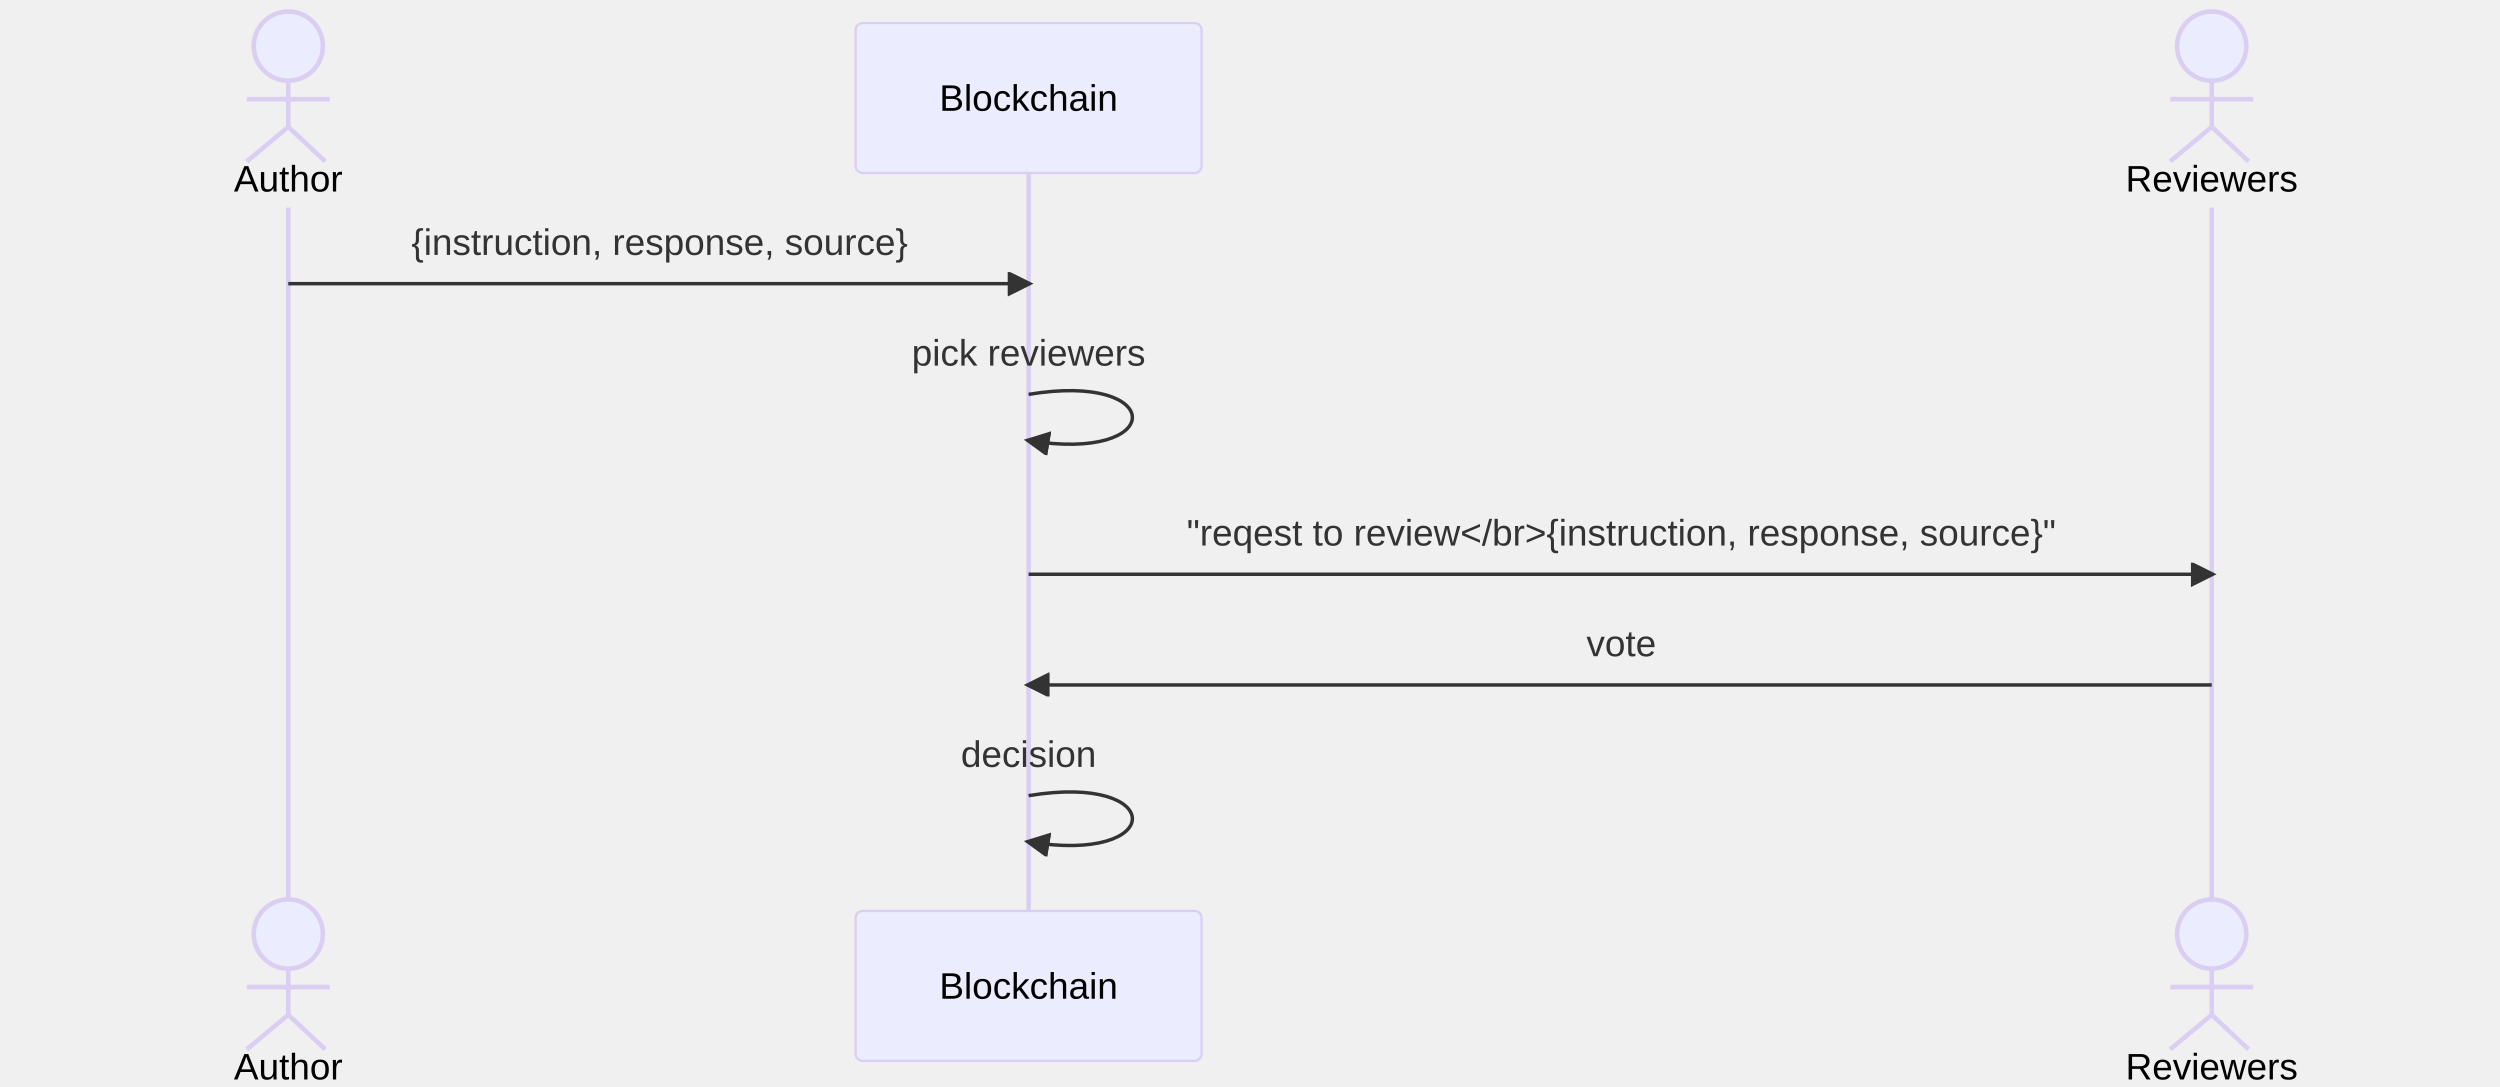
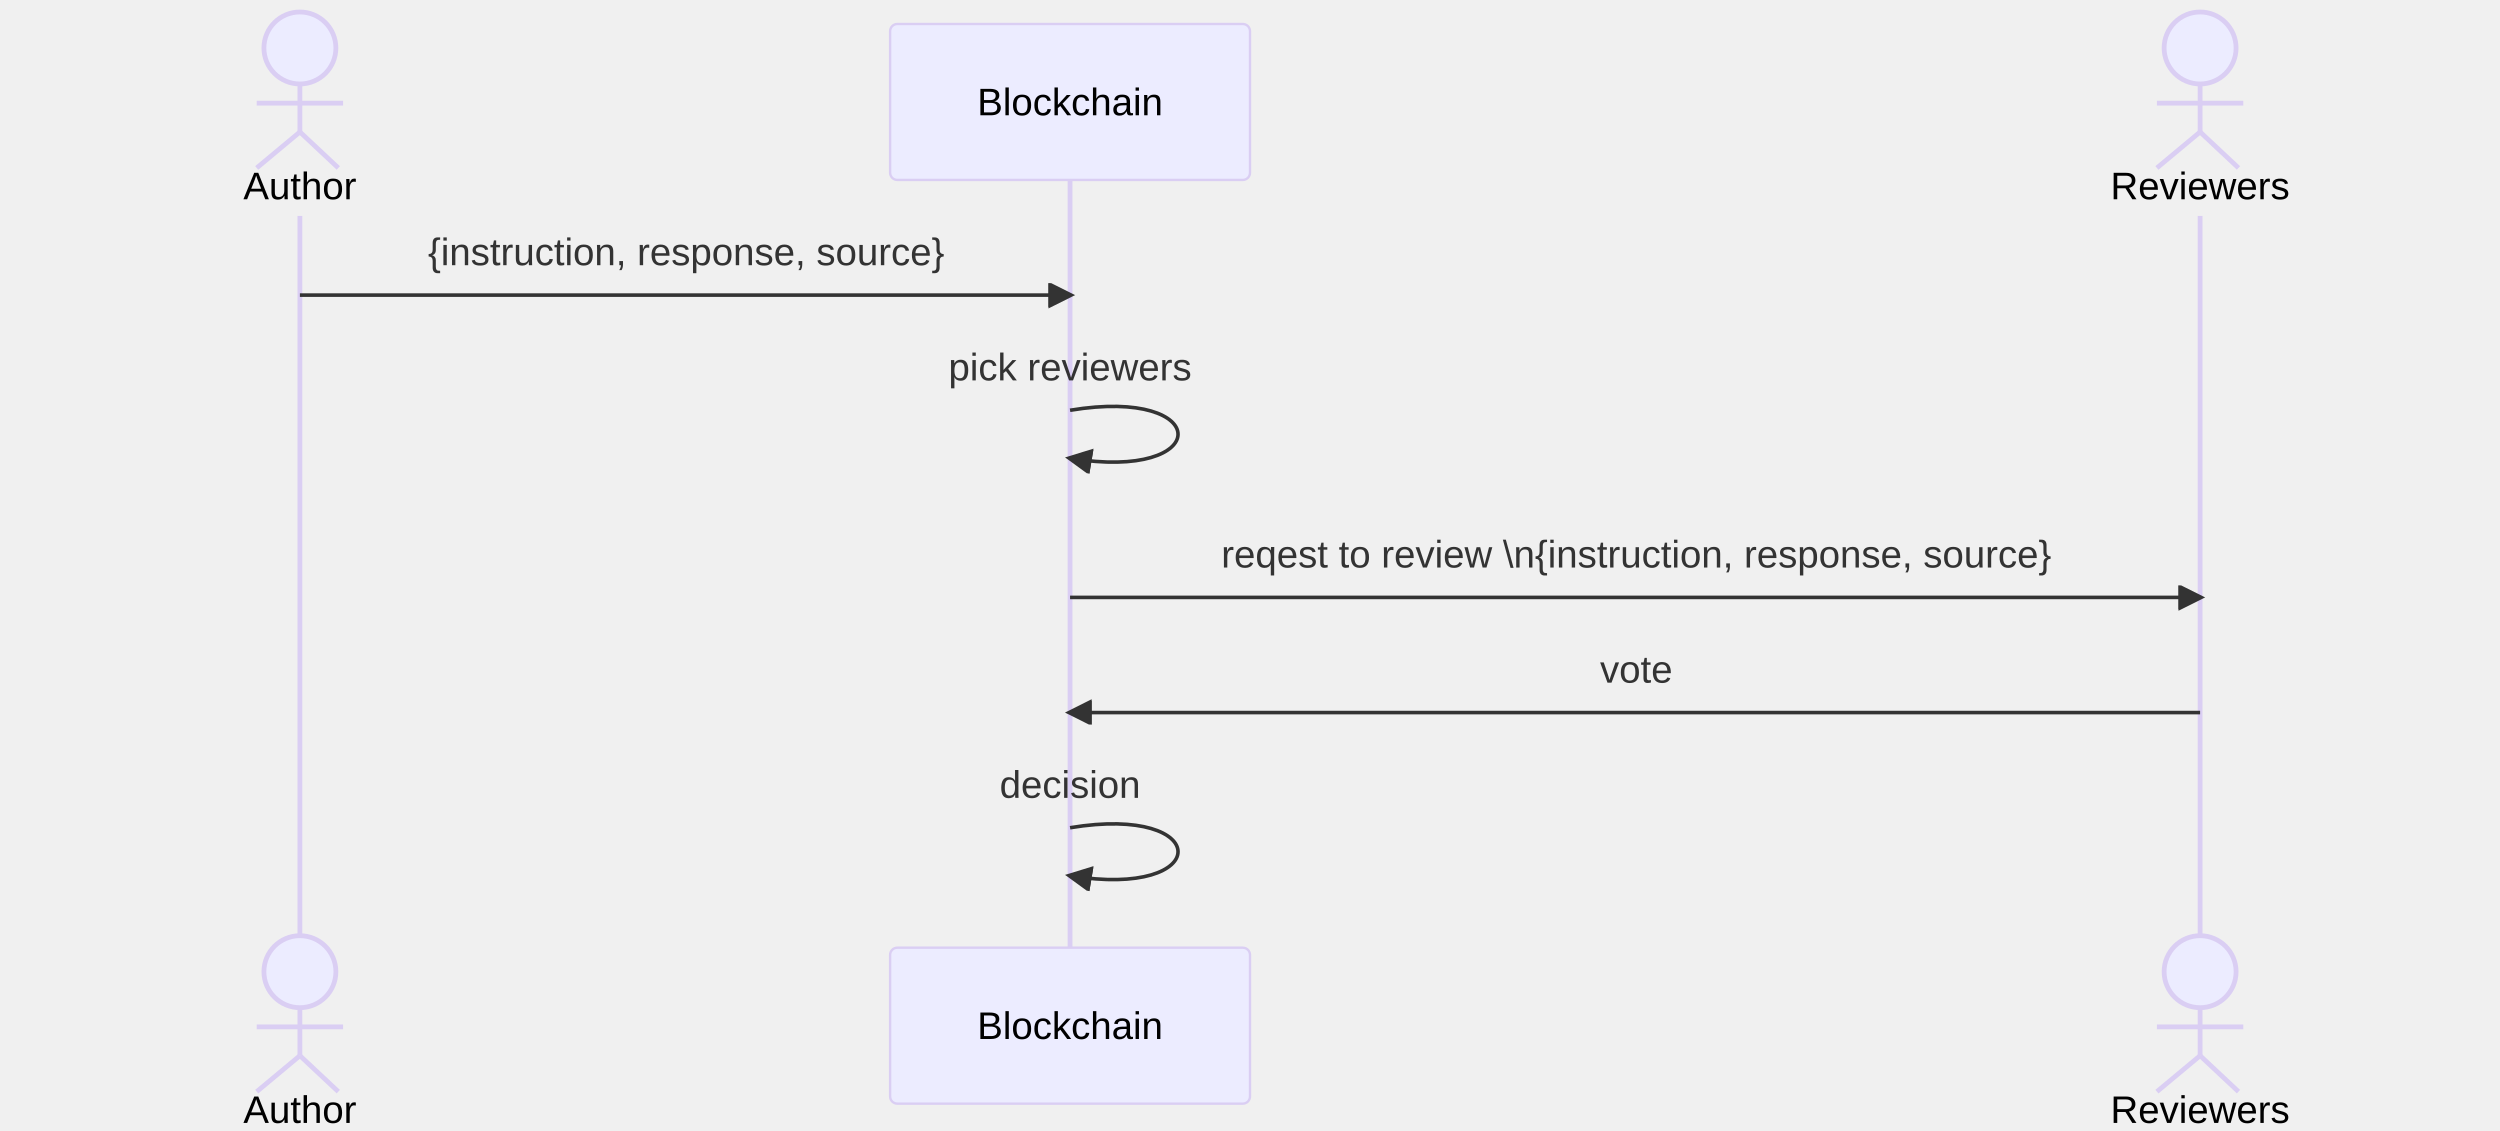
- <svg xmlns="http://www.w3.org/2000/svg" aria-roledescription="sequence" role="graphics-document document" viewBox="-50 -10 1084 471" style="max-width: 1084px; background-color: white;" width="100%" id="my-svg">
+ <svg xmlns="http://www.w3.org/2000/svg" aria-roledescription="sequence" role="graphics-document document" viewBox="-50 -10 1042 471" style="max-width: 1042px; background-color: white;" width="100%" id="my-svg">
  <g>
    <rect class="actor" ry="3" rx="3" height="65" width="150" stroke="#666" fill="#eaeaea" y="385" x="321" />
    <text style="text-anchor: middle; font-size: 16px; font-weight: 400;" class="actor" alignment-baseline="central" dominant-baseline="central" y="417.5" x="396">
      <tspan dy="0" x="396">Blockchain</tspan>
    </text>
  </g>
  <g>
    <line stroke="#999" stroke-width="0.5px" class="200" y2="385" x2="396" y1="5" x1="396" id="actor1" />
    <g id="root-1">
      <rect class="actor" ry="3" rx="3" height="65" width="150" stroke="#666" fill="#eaeaea" y="0" x="321" />
      <text style="text-anchor: middle; font-size: 16px; font-weight: 400;" class="actor" alignment-baseline="central" dominant-baseline="central" y="32.5" x="396">
        <tspan dy="0" x="396">Blockchain</tspan>
      </text>
    </g>
  </g>
  <style>#my-svg{font-family:"trebuchet ms",verdana,arial,sans-serif;font-size:16px;fill:#333;}#my-svg .error-icon{fill:#552222;}#my-svg .error-text{fill:#552222;stroke:#552222;}#my-svg .edge-thickness-normal{stroke-width:2px;}#my-svg .edge-thickness-thick{stroke-width:3.5px;}#my-svg .edge-pattern-solid{stroke-dasharray:0;}#my-svg .edge-pattern-dashed{stroke-dasharray:3;}#my-svg .edge-pattern-dotted{stroke-dasharray:2;}#my-svg .marker{fill:#333333;stroke:#333333;}#my-svg .marker.cross{stroke:#333333;}#my-svg svg{font-family:"trebuchet ms",verdana,arial,sans-serif;font-size:16px;}#my-svg .actor{stroke:hsl(259.626, 59.777%, 87.902%);fill:#ECECFF;}#my-svg text.actor&gt;tspan{fill:black;stroke:none;}#my-svg .actor-line{stroke:grey;}#my-svg .messageLine0{stroke-width:1.5;stroke-dasharray:none;stroke:#333;}#my-svg .messageLine1{stroke-width:1.5;stroke-dasharray:2,2;stroke:#333;}#my-svg #arrowhead path{fill:#333;stroke:#333;}#my-svg .sequenceNumber{fill:white;}#my-svg #sequencenumber{fill:#333;}#my-svg #crosshead path{fill:#333;stroke:#333;}#my-svg .messageText{fill:#333;stroke:none;}#my-svg .labelBox{stroke:hsl(259.626, 59.777%, 87.902%);fill:#ECECFF;}#my-svg .labelText,#my-svg .labelText&gt;tspan{fill:black;stroke:none;}#my-svg .loopText,#my-svg .loopText&gt;tspan{fill:black;stroke:none;}#my-svg .loopLine{stroke-width:2px;stroke-dasharray:2,2;stroke:hsl(259.626, 59.777%, 87.902%);fill:hsl(259.626, 59.777%, 87.902%);}#my-svg .note{stroke:#aaaa33;fill:#fff5ad;}#my-svg .noteText,#my-svg .noteText&gt;tspan{fill:black;stroke:none;}#my-svg .activation0{fill:#f4f4f4;stroke:#666;}#my-svg .activation1{fill:#f4f4f4;stroke:#666;}#my-svg .activation2{fill:#f4f4f4;stroke:#666;}#my-svg .actorPopupMenu{position:absolute;}#my-svg .actorPopupMenuPanel{position:absolute;fill:#ECECFF;box-shadow:0px 8px 16px 0px rgba(0,0,0,0.2);filter:drop-shadow(3px 5px 2px rgb(0 0 0 / 0.4));}#my-svg .actor-man line{stroke:hsl(259.626, 59.777%, 87.902%);fill:#ECECFF;}#my-svg .actor-man circle,#my-svg line{stroke:hsl(259.626, 59.777%, 87.902%);fill:#ECECFF;stroke-width:2px;}#my-svg :root{--mermaid-font-family:"trebuchet ms",verdana,arial,sans-serif;}</style>
  <g />
  <defs>
    <symbol height="24" width="24" id="computer">
      <path d="M2 2v13h20v-13h-20zm18 11h-16v-9h16v9zm-10.228 6l.466-1h3.524l.467 1h-4.457zm14.228 3h-24l2-6h2.104l-1.33 4h18.45l-1.297-4h2.073l2 6zm-5-10h-14v-7h14v7z" transform="scale(.5)" />
    </symbol>
  </defs>
  <defs>
    <symbol clip-rule="evenodd" fill-rule="evenodd" id="database">
      <path d="M12.258.001l.256.004.255.005.253.008.251.01.249.012.247.015.246.016.242.019.241.02.239.023.236.024.233.027.231.028.229.031.225.032.223.034.22.036.217.038.214.04.211.041.208.043.205.045.201.046.198.048.194.05.191.051.187.053.183.054.18.056.175.057.172.059.168.06.163.061.16.063.155.064.15.066.074.033.073.033.071.034.07.034.069.035.068.035.067.035.066.035.064.036.064.036.062.036.06.036.06.037.058.037.058.037.055.038.055.038.053.038.052.038.051.039.05.039.048.039.047.039.045.04.044.04.043.04.041.04.04.041.039.041.037.041.036.041.034.041.033.042.032.042.03.042.029.042.027.042.026.043.024.043.023.043.021.043.02.043.018.044.017.043.015.044.013.044.012.044.011.045.009.044.007.045.006.045.004.045.002.045.001.045v17l-.001.045-.002.045-.004.045-.006.045-.007.045-.009.044-.011.045-.012.044-.013.044-.015.044-.017.043-.018.044-.02.043-.021.043-.023.043-.024.043-.026.043-.027.042-.029.042-.03.042-.032.042-.033.042-.034.041-.036.041-.037.041-.039.041-.04.041-.041.04-.043.04-.044.04-.045.04-.047.039-.048.039-.05.039-.051.039-.052.038-.053.038-.055.038-.055.038-.058.037-.058.037-.06.037-.06.036-.062.036-.064.036-.064.036-.066.035-.067.035-.068.035-.069.035-.07.034-.071.034-.073.033-.074.033-.15.066-.155.064-.16.063-.163.061-.168.06-.172.059-.175.057-.18.056-.183.054-.187.053-.191.051-.194.05-.198.048-.201.046-.205.045-.208.043-.211.041-.214.04-.217.038-.22.036-.223.034-.225.032-.229.031-.231.028-.233.027-.236.024-.239.023-.241.02-.242.019-.246.016-.247.015-.249.012-.251.01-.253.008-.255.005-.256.004-.258.001-.258-.001-.256-.004-.255-.005-.253-.008-.251-.01-.249-.012-.247-.015-.245-.016-.243-.019-.241-.02-.238-.023-.236-.024-.234-.027-.231-.028-.228-.031-.226-.032-.223-.034-.22-.036-.217-.038-.214-.04-.211-.041-.208-.043-.204-.045-.201-.046-.198-.048-.195-.05-.19-.051-.187-.053-.184-.054-.179-.056-.176-.057-.172-.059-.167-.06-.164-.061-.159-.063-.155-.064-.151-.066-.074-.033-.072-.033-.072-.034-.07-.034-.069-.035-.068-.035-.067-.035-.066-.035-.064-.036-.063-.036-.062-.036-.061-.036-.06-.037-.058-.037-.057-.037-.056-.038-.055-.038-.053-.038-.052-.038-.051-.039-.049-.039-.049-.039-.046-.039-.046-.04-.044-.04-.043-.04-.041-.04-.04-.041-.039-.041-.037-.041-.036-.041-.034-.041-.033-.042-.032-.042-.03-.042-.029-.042-.027-.042-.026-.043-.024-.043-.023-.043-.021-.043-.02-.043-.018-.044-.017-.043-.015-.044-.013-.044-.012-.044-.011-.045-.009-.044-.007-.045-.006-.045-.004-.045-.002-.045-.001-.045v-17l.001-.045.002-.045.004-.045.006-.045.007-.045.009-.044.011-.045.012-.044.013-.044.015-.044.017-.043.018-.044.02-.043.021-.043.023-.043.024-.043.026-.043.027-.042.029-.042.03-.042.032-.042.033-.042.034-.041.036-.041.037-.041.039-.041.04-.041.041-.04.043-.04.044-.04.046-.04.046-.039.049-.039.049-.039.051-.039.052-.038.053-.038.055-.038.056-.038.057-.037.058-.037.06-.037.061-.036.062-.036.063-.036.064-.036.066-.035.067-.035.068-.035.069-.035.07-.034.072-.034.072-.033.074-.033.151-.066.155-.064.159-.063.164-.061.167-.06.172-.059.176-.057.179-.056.184-.054.187-.053.19-.051.195-.05.198-.048.201-.046.204-.045.208-.043.211-.041.214-.04.217-.038.22-.036.223-.034.226-.032.228-.031.231-.028.234-.027.236-.024.238-.023.241-.02.243-.019.245-.016.247-.015.249-.012.251-.01.253-.008.255-.005.256-.004.258-.001.258.001zm-9.258 20.499v.01l.001.021.003.021.004.022.005.021.006.022.007.022.009.023.01.022.011.023.012.023.013.023.015.023.016.024.017.023.018.024.019.024.021.024.022.025.023.024.024.025.052.049.056.05.061.051.066.051.07.051.075.051.079.052.084.052.088.052.092.052.097.052.102.051.105.052.11.052.114.051.119.051.123.051.127.05.131.05.135.05.139.048.144.049.147.047.152.047.155.047.16.045.163.045.167.043.171.043.176.041.178.041.183.039.187.039.19.037.194.035.197.035.202.033.204.031.209.03.212.029.216.027.219.025.222.024.226.021.23.02.233.018.236.016.24.015.243.012.246.01.249.008.253.005.256.004.259.001.26-.001.257-.004.254-.005.25-.008.247-.011.244-.012.241-.014.237-.016.233-.018.231-.021.226-.021.224-.024.22-.026.216-.027.212-.028.21-.031.205-.031.202-.034.198-.034.194-.036.191-.037.187-.039.183-.04.179-.04.175-.042.172-.043.168-.044.163-.045.16-.046.155-.046.152-.047.148-.048.143-.049.139-.049.136-.05.131-.05.126-.05.123-.051.118-.052.114-.051.11-.052.106-.052.101-.052.096-.052.092-.052.088-.053.083-.051.079-.052.074-.052.07-.051.065-.051.06-.051.056-.05.051-.05.023-.024.023-.025.021-.024.02-.024.019-.024.018-.024.017-.024.015-.023.014-.024.013-.023.012-.023.01-.023.01-.022.008-.022.006-.022.006-.022.004-.022.004-.021.001-.021.001-.021v-4.127l-.077.055-.08.053-.083.054-.085.053-.087.052-.09.052-.093.051-.095.05-.097.05-.1.049-.102.049-.105.048-.106.047-.109.047-.111.046-.114.045-.115.045-.118.044-.12.043-.122.042-.124.042-.126.041-.128.04-.13.04-.132.038-.134.038-.135.037-.138.037-.139.035-.142.035-.143.034-.144.033-.147.032-.148.031-.15.03-.151.03-.153.029-.154.027-.156.027-.158.026-.159.025-.161.024-.162.023-.163.022-.165.021-.166.02-.167.019-.169.018-.169.017-.171.016-.173.015-.173.014-.175.013-.175.012-.177.011-.178.01-.179.008-.179.008-.181.006-.182.005-.182.004-.184.003-.184.002h-.37l-.184-.002-.184-.003-.182-.004-.182-.005-.181-.006-.179-.008-.179-.008-.178-.01-.176-.011-.176-.012-.175-.013-.173-.014-.172-.015-.171-.016-.17-.017-.169-.018-.167-.019-.166-.02-.165-.021-.163-.022-.162-.023-.161-.024-.159-.025-.157-.026-.156-.027-.155-.027-.153-.029-.151-.03-.15-.03-.148-.031-.146-.032-.145-.033-.143-.034-.141-.035-.14-.035-.137-.037-.136-.037-.134-.038-.132-.038-.13-.04-.128-.04-.126-.041-.124-.042-.122-.042-.12-.044-.117-.043-.116-.045-.113-.045-.112-.046-.109-.047-.106-.047-.105-.048-.102-.049-.1-.049-.097-.05-.095-.05-.093-.052-.09-.051-.087-.052-.085-.053-.083-.054-.08-.054-.077-.054v4.127zm0-5.654v.011l.001.021.003.021.004.021.005.022.006.022.007.022.009.022.01.022.011.023.012.023.013.023.015.024.016.023.017.024.018.024.019.024.021.024.022.024.023.025.024.024.052.05.056.05.061.05.066.051.07.051.075.052.079.051.084.052.088.052.092.052.097.052.102.052.105.052.11.051.114.051.119.052.123.05.127.051.131.05.135.049.139.049.144.048.147.048.152.047.155.046.16.045.163.045.167.044.171.042.176.042.178.04.183.04.187.038.19.037.194.036.197.034.202.033.204.032.209.03.212.028.216.027.219.025.222.024.226.022.23.02.233.018.236.016.24.014.243.012.246.01.249.008.253.006.256.003.259.001.26-.001.257-.003.254-.006.25-.008.247-.01.244-.012.241-.015.237-.016.233-.018.231-.02.226-.022.224-.024.22-.025.216-.027.212-.029.21-.03.205-.032.202-.033.198-.035.194-.036.191-.037.187-.039.183-.039.179-.041.175-.042.172-.043.168-.044.163-.045.16-.045.155-.047.152-.047.148-.048.143-.048.139-.05.136-.049.131-.05.126-.051.123-.051.118-.051.114-.052.11-.052.106-.052.101-.052.096-.052.092-.052.088-.052.083-.052.079-.052.074-.051.07-.052.065-.051.06-.05.056-.051.051-.049.023-.025.023-.024.021-.025.02-.024.019-.024.018-.024.017-.024.015-.023.014-.023.013-.024.012-.022.01-.023.01-.023.008-.022.006-.022.006-.022.004-.021.004-.022.001-.021.001-.021v-4.139l-.077.054-.08.054-.083.054-.085.052-.087.053-.09.051-.093.051-.095.051-.097.05-.1.049-.102.049-.105.048-.106.047-.109.047-.111.046-.114.045-.115.044-.118.044-.12.044-.122.042-.124.042-.126.041-.128.04-.13.039-.132.039-.134.038-.135.037-.138.036-.139.036-.142.035-.143.033-.144.033-.147.033-.148.031-.15.03-.151.03-.153.028-.154.028-.156.027-.158.026-.159.025-.161.024-.162.023-.163.022-.165.021-.166.02-.167.019-.169.018-.169.017-.171.016-.173.015-.173.014-.175.013-.175.012-.177.011-.178.009-.179.009-.179.007-.181.007-.182.005-.182.004-.184.003-.184.002h-.37l-.184-.002-.184-.003-.182-.004-.182-.005-.181-.007-.179-.007-.179-.009-.178-.009-.176-.011-.176-.012-.175-.013-.173-.014-.172-.015-.171-.016-.17-.017-.169-.018-.167-.019-.166-.02-.165-.021-.163-.022-.162-.023-.161-.024-.159-.025-.157-.026-.156-.027-.155-.028-.153-.028-.151-.03-.15-.03-.148-.031-.146-.033-.145-.033-.143-.033-.141-.035-.14-.036-.137-.036-.136-.037-.134-.038-.132-.039-.13-.039-.128-.04-.126-.041-.124-.042-.122-.043-.12-.043-.117-.044-.116-.044-.113-.046-.112-.046-.109-.046-.106-.047-.105-.048-.102-.049-.1-.049-.097-.05-.095-.051-.093-.051-.09-.051-.087-.053-.085-.052-.083-.054-.08-.054-.077-.054v4.139zm0-5.666v.011l.001.02.003.022.004.021.005.022.006.021.007.022.009.023.01.022.011.023.012.023.013.023.015.023.016.024.017.024.018.023.019.024.021.025.022.024.023.024.024.025.052.05.056.05.061.05.066.051.07.051.075.052.079.051.084.052.088.052.092.052.097.052.102.052.105.051.11.052.114.051.119.051.123.051.127.05.131.05.135.05.139.049.144.048.147.048.152.047.155.046.16.045.163.045.167.043.171.043.176.042.178.04.183.04.187.038.19.037.194.036.197.034.202.033.204.032.209.03.212.028.216.027.219.025.222.024.226.021.23.02.233.018.236.017.24.014.243.012.246.01.249.008.253.006.256.003.259.001.26-.001.257-.003.254-.006.25-.008.247-.01.244-.013.241-.014.237-.016.233-.018.231-.02.226-.022.224-.024.22-.025.216-.027.212-.029.21-.03.205-.032.202-.033.198-.035.194-.036.191-.037.187-.039.183-.039.179-.041.175-.042.172-.043.168-.044.163-.045.16-.045.155-.047.152-.047.148-.048.143-.049.139-.049.136-.049.131-.051.126-.05.123-.051.118-.052.114-.051.11-.052.106-.052.101-.052.096-.052.092-.052.088-.052.083-.052.079-.052.074-.052.07-.051.065-.051.06-.051.056-.05.051-.049.023-.025.023-.025.021-.024.02-.024.019-.024.018-.024.017-.024.015-.023.014-.024.013-.023.012-.023.01-.022.01-.023.008-.022.006-.022.006-.022.004-.022.004-.021.001-.021.001-.021v-4.153l-.077.054-.08.054-.083.053-.085.053-.087.053-.09.051-.093.051-.095.051-.097.05-.1.049-.102.048-.105.048-.106.048-.109.046-.111.046-.114.046-.115.044-.118.044-.12.043-.122.043-.124.042-.126.041-.128.04-.13.039-.132.039-.134.038-.135.037-.138.036-.139.036-.142.034-.143.034-.144.033-.147.032-.148.032-.15.03-.151.03-.153.028-.154.028-.156.027-.158.026-.159.024-.161.024-.162.023-.163.023-.165.021-.166.02-.167.019-.169.018-.169.017-.171.016-.173.015-.173.014-.175.013-.175.012-.177.01-.178.01-.179.009-.179.007-.181.006-.182.006-.182.004-.184.003-.184.001-.185.001-.185-.001-.184-.001-.184-.003-.182-.004-.182-.006-.181-.006-.179-.007-.179-.009-.178-.01-.176-.01-.176-.012-.175-.013-.173-.014-.172-.015-.171-.016-.17-.017-.169-.018-.167-.019-.166-.02-.165-.021-.163-.023-.162-.023-.161-.024-.159-.024-.157-.026-.156-.027-.155-.028-.153-.028-.151-.03-.15-.03-.148-.032-.146-.032-.145-.033-.143-.034-.141-.034-.14-.036-.137-.036-.136-.037-.134-.038-.132-.039-.13-.039-.128-.041-.126-.041-.124-.041-.122-.043-.12-.043-.117-.044-.116-.044-.113-.046-.112-.046-.109-.046-.106-.048-.105-.048-.102-.048-.1-.05-.097-.049-.095-.051-.093-.051-.09-.052-.087-.052-.085-.053-.083-.053-.08-.054-.077-.054v4.153zm8.74-8.179l-.257.004-.254.005-.25.008-.247.011-.244.012-.241.014-.237.016-.233.018-.231.021-.226.022-.224.023-.22.026-.216.027-.212.028-.21.031-.205.032-.202.033-.198.034-.194.036-.191.038-.187.038-.183.04-.179.041-.175.042-.172.043-.168.043-.163.045-.16.046-.155.046-.152.048-.148.048-.143.048-.139.049-.136.05-.131.05-.126.051-.123.051-.118.051-.114.052-.11.052-.106.052-.101.052-.096.052-.092.052-.088.052-.083.052-.079.052-.074.051-.07.052-.065.051-.06.05-.056.05-.051.05-.023.025-.023.024-.021.024-.02.025-.019.024-.018.024-.017.023-.015.024-.014.023-.013.023-.012.023-.01.023-.01.022-.008.022-.006.023-.006.021-.004.022-.004.021-.001.021-.001.021.001.021.001.021.004.021.004.022.006.021.006.023.008.022.01.022.01.023.012.023.013.023.014.023.015.024.017.023.018.024.019.024.02.025.021.024.023.024.023.025.051.05.056.05.06.05.065.051.07.052.074.051.079.052.083.052.088.052.092.052.096.052.101.052.106.052.11.052.114.052.118.051.123.051.126.051.131.05.136.05.139.049.143.048.148.048.152.048.155.046.16.046.163.045.168.043.172.043.175.042.179.041.183.04.187.038.191.038.194.036.198.034.202.033.205.032.21.031.212.028.216.027.22.026.224.023.226.022.231.021.233.018.237.016.241.014.244.012.247.011.25.008.254.005.257.004.26.001.26-.001.257-.004.254-.005.25-.008.247-.011.244-.012.241-.014.237-.016.233-.018.231-.021.226-.022.224-.023.22-.026.216-.027.212-.028.21-.031.205-.032.202-.033.198-.034.194-.036.191-.038.187-.038.183-.04.179-.041.175-.042.172-.043.168-.043.163-.045.16-.046.155-.046.152-.048.148-.048.143-.048.139-.049.136-.05.131-.05.126-.051.123-.051.118-.051.114-.052.11-.052.106-.052.101-.052.096-.052.092-.052.088-.052.083-.052.079-.052.074-.051.07-.052.065-.051.06-.05.056-.05.051-.05.023-.025.023-.024.021-.024.02-.025.019-.024.018-.024.017-.023.015-.024.014-.023.013-.023.012-.023.01-.023.01-.022.008-.022.006-.023.006-.021.004-.022.004-.021.001-.021.001-.021-.001-.021-.001-.021-.004-.021-.004-.022-.006-.021-.006-.023-.008-.022-.01-.022-.01-.023-.012-.023-.013-.023-.014-.023-.015-.024-.017-.023-.018-.024-.019-.024-.02-.025-.021-.024-.023-.024-.023-.025-.051-.05-.056-.05-.06-.05-.065-.051-.07-.052-.074-.051-.079-.052-.083-.052-.088-.052-.092-.052-.096-.052-.101-.052-.106-.052-.11-.052-.114-.052-.118-.051-.123-.051-.126-.051-.131-.05-.136-.05-.139-.049-.143-.048-.148-.048-.152-.048-.155-.046-.16-.046-.163-.045-.168-.043-.172-.043-.175-.042-.179-.041-.183-.04-.187-.038-.191-.038-.194-.036-.198-.034-.202-.033-.205-.032-.21-.031-.212-.028-.216-.027-.22-.026-.224-.023-.226-.022-.231-.021-.233-.018-.237-.016-.241-.014-.244-.012-.247-.011-.25-.008-.254-.005-.257-.004-.26-.001-.26.001z" transform="scale(.5)" />
    </symbol>
  </defs>
  <defs>
    <symbol height="24" width="24" id="clock">
      <path d="M12 2c5.514 0 10 4.486 10 10s-4.486 10-10 10-10-4.486-10-10 4.486-10 10-10zm0-2c-6.627 0-12 5.373-12 12s5.373 12 12 12 12-5.373 12-12-5.373-12-12-12zm5.848 12.459c.202.038.202.333.001.372-1.907.361-6.045 1.111-6.547 1.111-.719 0-1.301-.582-1.301-1.301 0-.512.77-5.447 1.125-7.445.034-.192.312-.181.343.014l.985 6.238 5.394 1.011z" transform="scale(.5)" />
    </symbol>
  </defs>
  <defs>
    <marker orient="auto" markerHeight="12" markerWidth="12" markerUnits="userSpaceOnUse" refY="5" refX="9" id="arrowhead">
      <path d="M 0 0 L 10 5 L 0 10 z" />
    </marker>
  </defs>
  <defs>
    <marker refY="5" refX="4" orient="auto" markerHeight="8" markerWidth="15" id="crosshead">
      <path style="stroke-dasharray: 0, 0;" d="M 1,2 L 6,7 M 6,2 L 1,7" stroke-width="1pt" stroke="#000000" fill="none" />
    </marker>
  </defs>
  <defs>
    <marker orient="auto" markerHeight="28" markerWidth="20" refY="7" refX="18" id="filled-head">
      <path d="M 18,7 L9,13 L14,7 L9,1 Z" />
    </marker>
  </defs>
  <defs>
    <marker orient="auto" markerHeight="40" markerWidth="60" refY="15" refX="15" id="sequencenumber">
      <circle r="6" cy="15" cx="15" />
    </marker>
  </defs>
  <line stroke="#999" stroke-width="0.5px" class="200" y2="385" x2="75" y1="80" x1="75" id="actor0" />
  <g class="actor-man">
    <line y2="45" x2="75" y1="25" x1="75" id="actor-man-torso0" />
    <line y2="33" x2="93" y1="33" x1="57" id="actor-man-arms0" />
    <line y2="45" x2="75" y1="60" x1="57" />
    <line y2="60" x2="91" y1="45" x1="75" />
    <circle height="65" width="150" r="15" cy="10" cx="75" />
    <text style="text-anchor: middle; font-size: 16px; font-weight: 400;" class="actor" alignment-baseline="central" dominant-baseline="central" y="67.5" x="75">
      <tspan dy="0" x="75">Author</tspan>
    </text>
  </g>
-   <line stroke="#999" stroke-width="0.5px" class="200" y2="385" x2="909" y1="80" x1="909" id="actor2" />
+   <line stroke="#999" stroke-width="0.5px" class="200" y2="385" x2="867" y1="80" x1="867" id="actor2" />
  <g class="actor-man">
-     <line y2="45" x2="909" y1="25" x1="909" id="actor-man-torso2" />
-     <line y2="33" x2="927" y1="33" x1="891" id="actor-man-arms2" />
-     <line y2="45" x2="909" y1="60" x1="891" />
-     <line y2="60" x2="925" y1="45" x1="909" />
-     <circle height="65" width="150" r="15" cy="10" cx="909" />
-     <text style="text-anchor: middle; font-size: 16px; font-weight: 400;" class="actor" alignment-baseline="central" dominant-baseline="central" y="67.5" x="909">
-       <tspan dy="0" x="909">Reviewers</tspan>
+     <line y2="45" x2="867" y1="25" x1="867" id="actor-man-torso2" />
+     <line y2="33" x2="885" y1="33" x1="849" id="actor-man-arms2" />
+     <line y2="45" x2="867" y1="60" x1="849" />
+     <line y2="60" x2="883" y1="45" x1="867" />
+     <circle height="65" width="150" r="15" cy="10" cx="867" />
+     <text style="text-anchor: middle; font-size: 16px; font-weight: 400;" class="actor" alignment-baseline="central" dominant-baseline="central" y="67.5" x="867">
+       <tspan dy="0" x="867">Reviewers</tspan>
    </text>
  </g>
  <text style="font-size: 16px; font-weight: 400;" dy="1em" class="messageText" alignment-baseline="middle" dominant-baseline="middle" text-anchor="middle" y="80" x="236">{instruction, response, source}</text>
  <line style="fill: none;" marker-end="url(#arrowhead)" stroke="none" stroke-width="2" class="messageLine0" y2="113" x2="396" y1="113" x1="75" />
  <text style="font-size: 16px; font-weight: 400;" dy="1em" class="messageText" alignment-baseline="middle" dominant-baseline="middle" text-anchor="middle" y="128" x="396">pick reviewers</text>
  <path style="fill: none;" marker-end="url(#arrowhead)" stroke="none" stroke-width="2" class="messageLine0" d="M 396,161 C 456,151 456,191 396,181" />
-   <text style="font-size: 16px; font-weight: 400;" dy="1em" class="messageText" alignment-baseline="middle" dominant-baseline="middle" text-anchor="middle" y="206" x="653">"reqest to review&lt;/br&gt;{instruction, response, source}"</text>
-   <line style="fill: none;" marker-end="url(#arrowhead)" stroke="none" stroke-width="2" class="messageLine0" y2="239" x2="909" y1="239" x1="396" />
-   <text style="font-size: 16px; font-weight: 400;" dy="1em" class="messageText" alignment-baseline="middle" dominant-baseline="middle" text-anchor="middle" y="254" x="653">vote</text>
-   <line style="fill: none;" marker-end="url(#arrowhead)" stroke="none" stroke-width="2" class="messageLine0" y2="287" x2="396" y1="287" x1="909" />
+   <text style="font-size: 16px; font-weight: 400;" dy="1em" class="messageText" alignment-baseline="middle" dominant-baseline="middle" text-anchor="middle" y="206" x="632">reqest to review \n{instruction, response, source}</text>
+   <line style="fill: none;" marker-end="url(#arrowhead)" stroke="none" stroke-width="2" class="messageLine0" y2="239" x2="867" y1="239" x1="396" />
+   <text style="font-size: 16px; font-weight: 400;" dy="1em" class="messageText" alignment-baseline="middle" dominant-baseline="middle" text-anchor="middle" y="254" x="632">vote</text>
+   <line style="fill: none;" marker-end="url(#arrowhead)" stroke="none" stroke-width="2" class="messageLine0" y2="287" x2="396" y1="287" x1="867" />
  <text style="font-size: 16px; font-weight: 400;" dy="1em" class="messageText" alignment-baseline="middle" dominant-baseline="middle" text-anchor="middle" y="302" x="396">decision</text>
  <path style="fill: none;" marker-end="url(#arrowhead)" stroke="none" stroke-width="2" class="messageLine0" d="M 396,335 C 456,325 456,365 396,355" />
  <g class="actor-man">
    <line y2="430" x2="75" y1="410" x1="75" id="actor-man-torso2" />
    <line y2="418" x2="93" y1="418" x1="57" id="actor-man-arms2" />
    <line y2="430" x2="75" y1="445" x1="57" />
    <line y2="445" x2="91" y1="430" x1="75" />
    <circle height="65" width="150" r="15" cy="395" cx="75" />
    <text style="text-anchor: middle; font-size: 16px; font-weight: 400;" class="actor" alignment-baseline="central" dominant-baseline="central" y="452.5" x="75">
      <tspan dy="0" x="75">Author</tspan>
    </text>
  </g>
  <g class="actor-man">
-     <line y2="430" x2="909" y1="410" x1="909" id="actor-man-torso2" />
-     <line y2="418" x2="927" y1="418" x1="891" id="actor-man-arms2" />
-     <line y2="430" x2="909" y1="445" x1="891" />
-     <line y2="445" x2="925" y1="430" x1="909" />
-     <circle height="65" width="150" r="15" cy="395" cx="909" />
-     <text style="text-anchor: middle; font-size: 16px; font-weight: 400;" class="actor" alignment-baseline="central" dominant-baseline="central" y="452.5" x="909">
-       <tspan dy="0" x="909">Reviewers</tspan>
+     <line y2="430" x2="867" y1="410" x1="867" id="actor-man-torso2" />
+     <line y2="418" x2="885" y1="418" x1="849" id="actor-man-arms2" />
+     <line y2="430" x2="867" y1="445" x1="849" />
+     <line y2="445" x2="883" y1="430" x1="867" />
+     <circle height="65" width="150" r="15" cy="395" cx="867" />
+     <text style="text-anchor: middle; font-size: 16px; font-weight: 400;" class="actor" alignment-baseline="central" dominant-baseline="central" y="452.5" x="867">
+       <tspan dy="0" x="867">Reviewers</tspan>
    </text>
  </g>
</svg>
